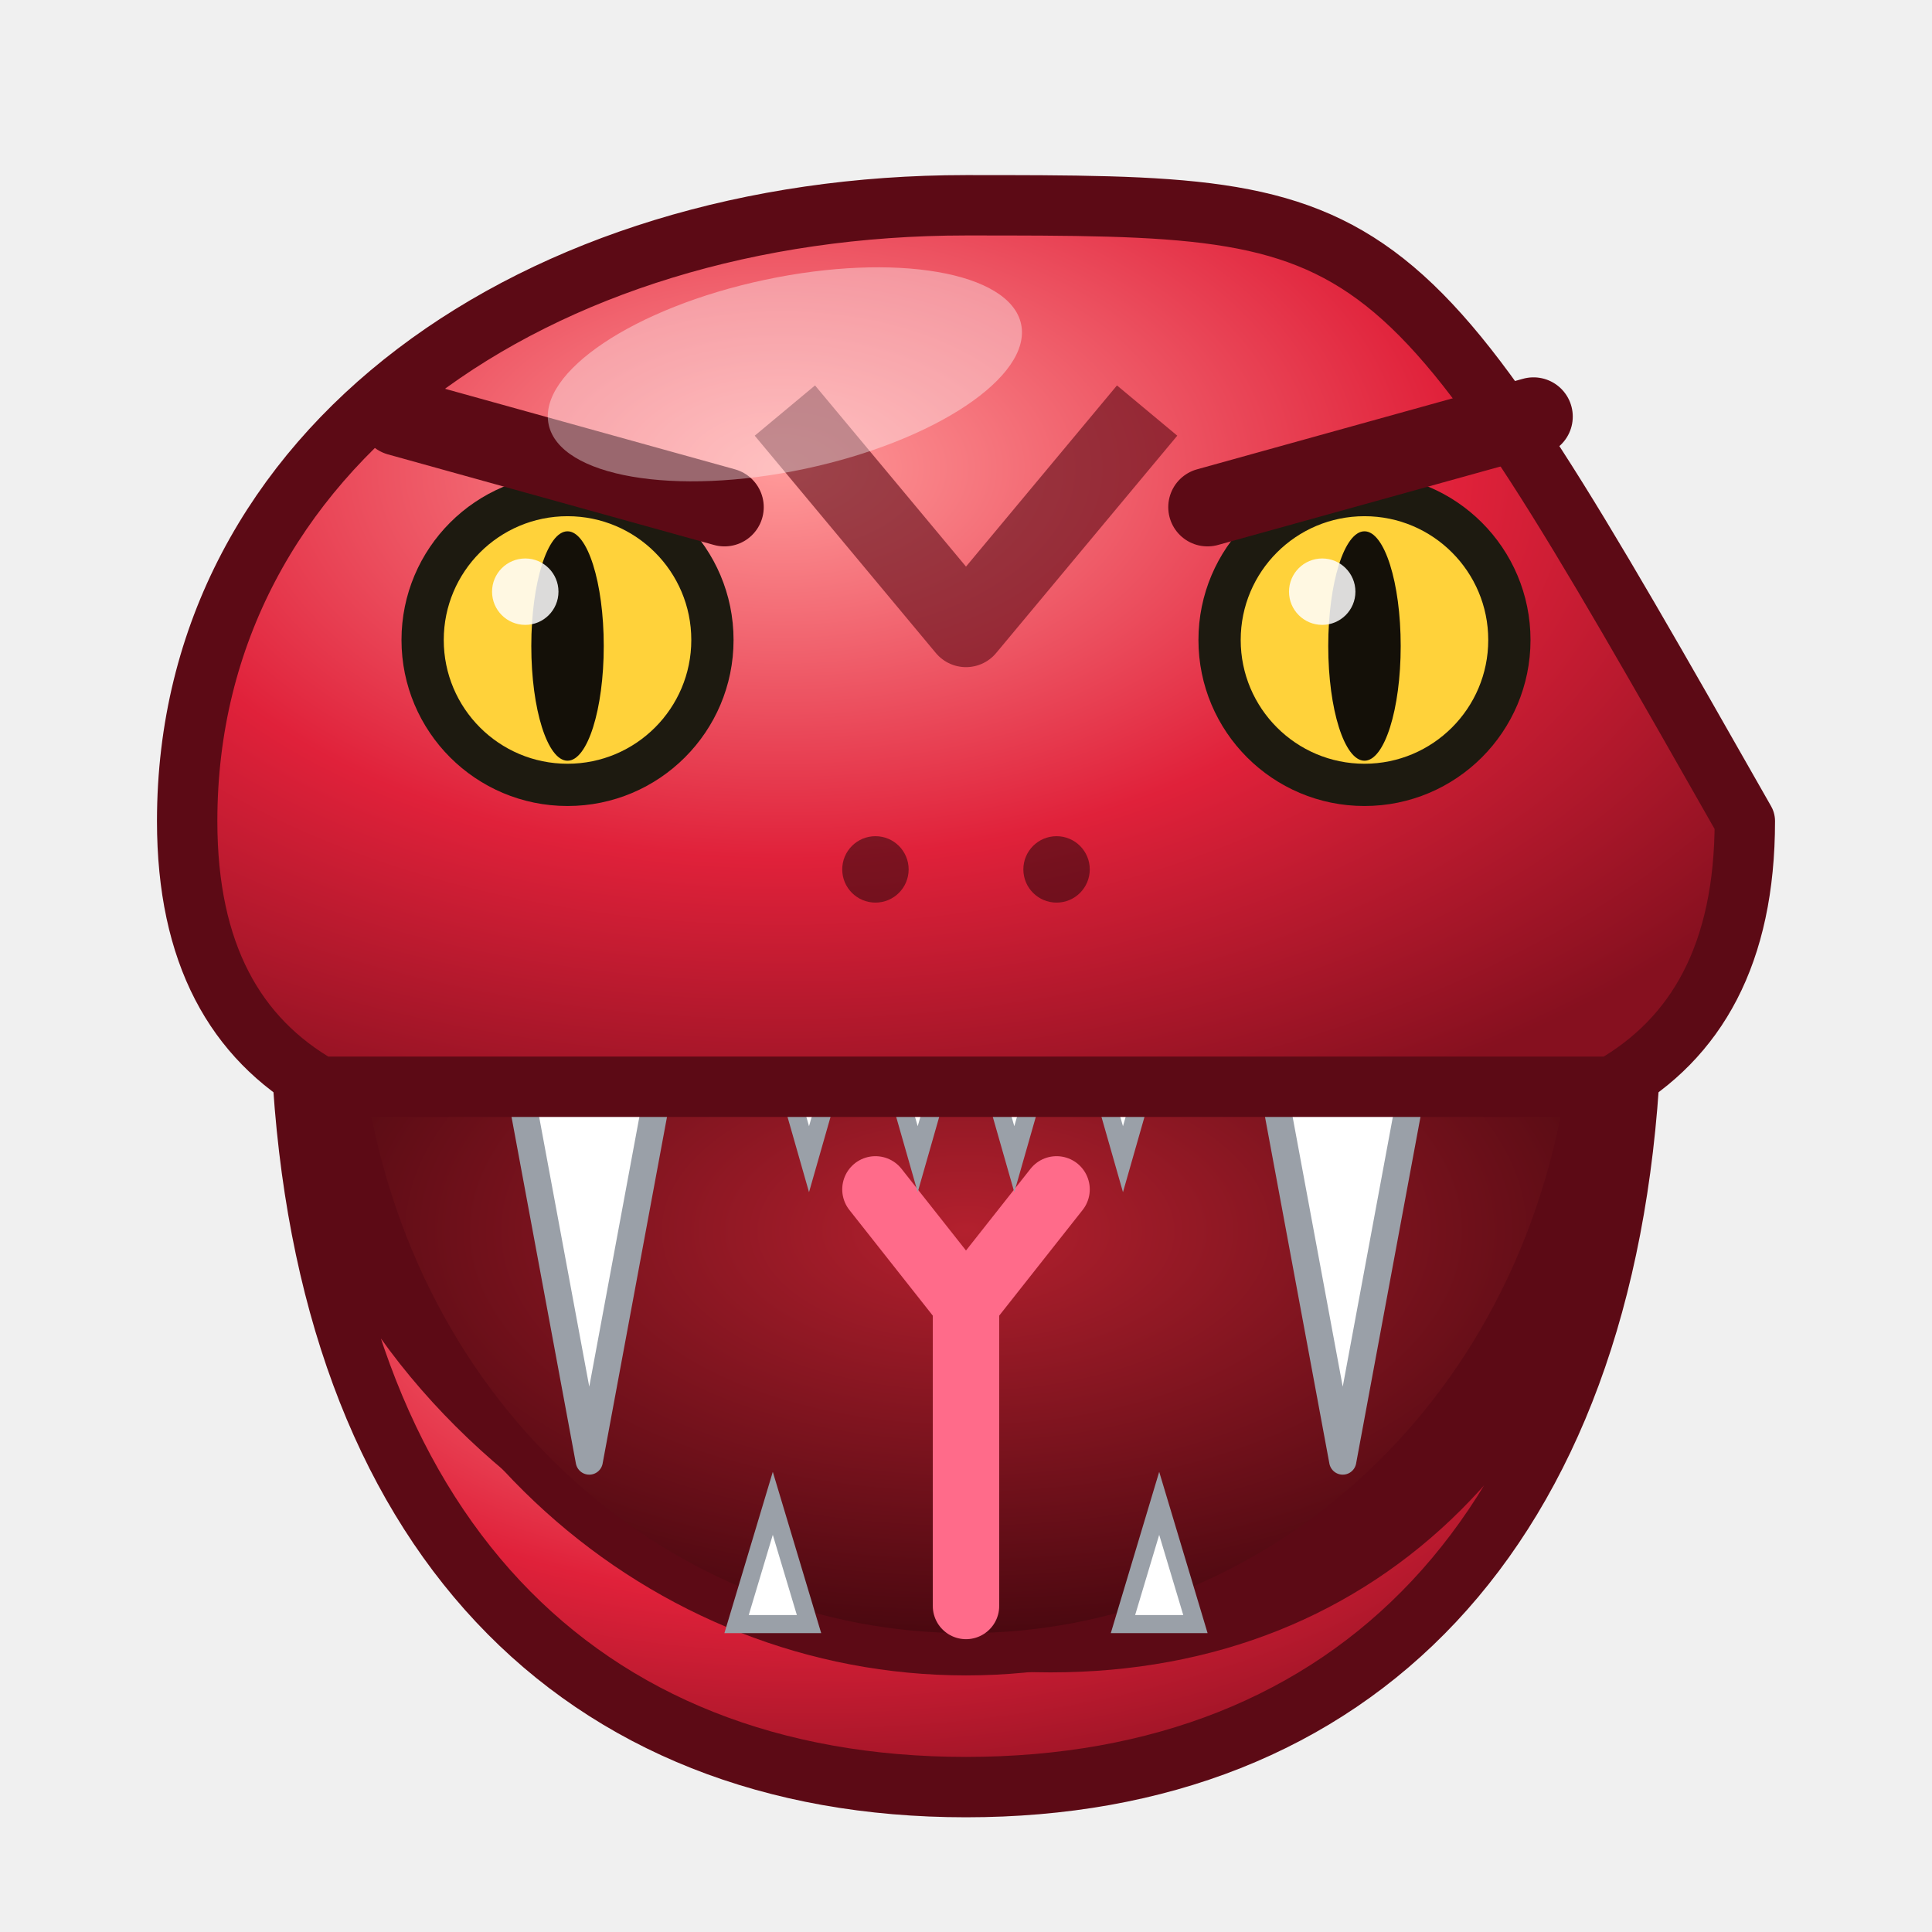
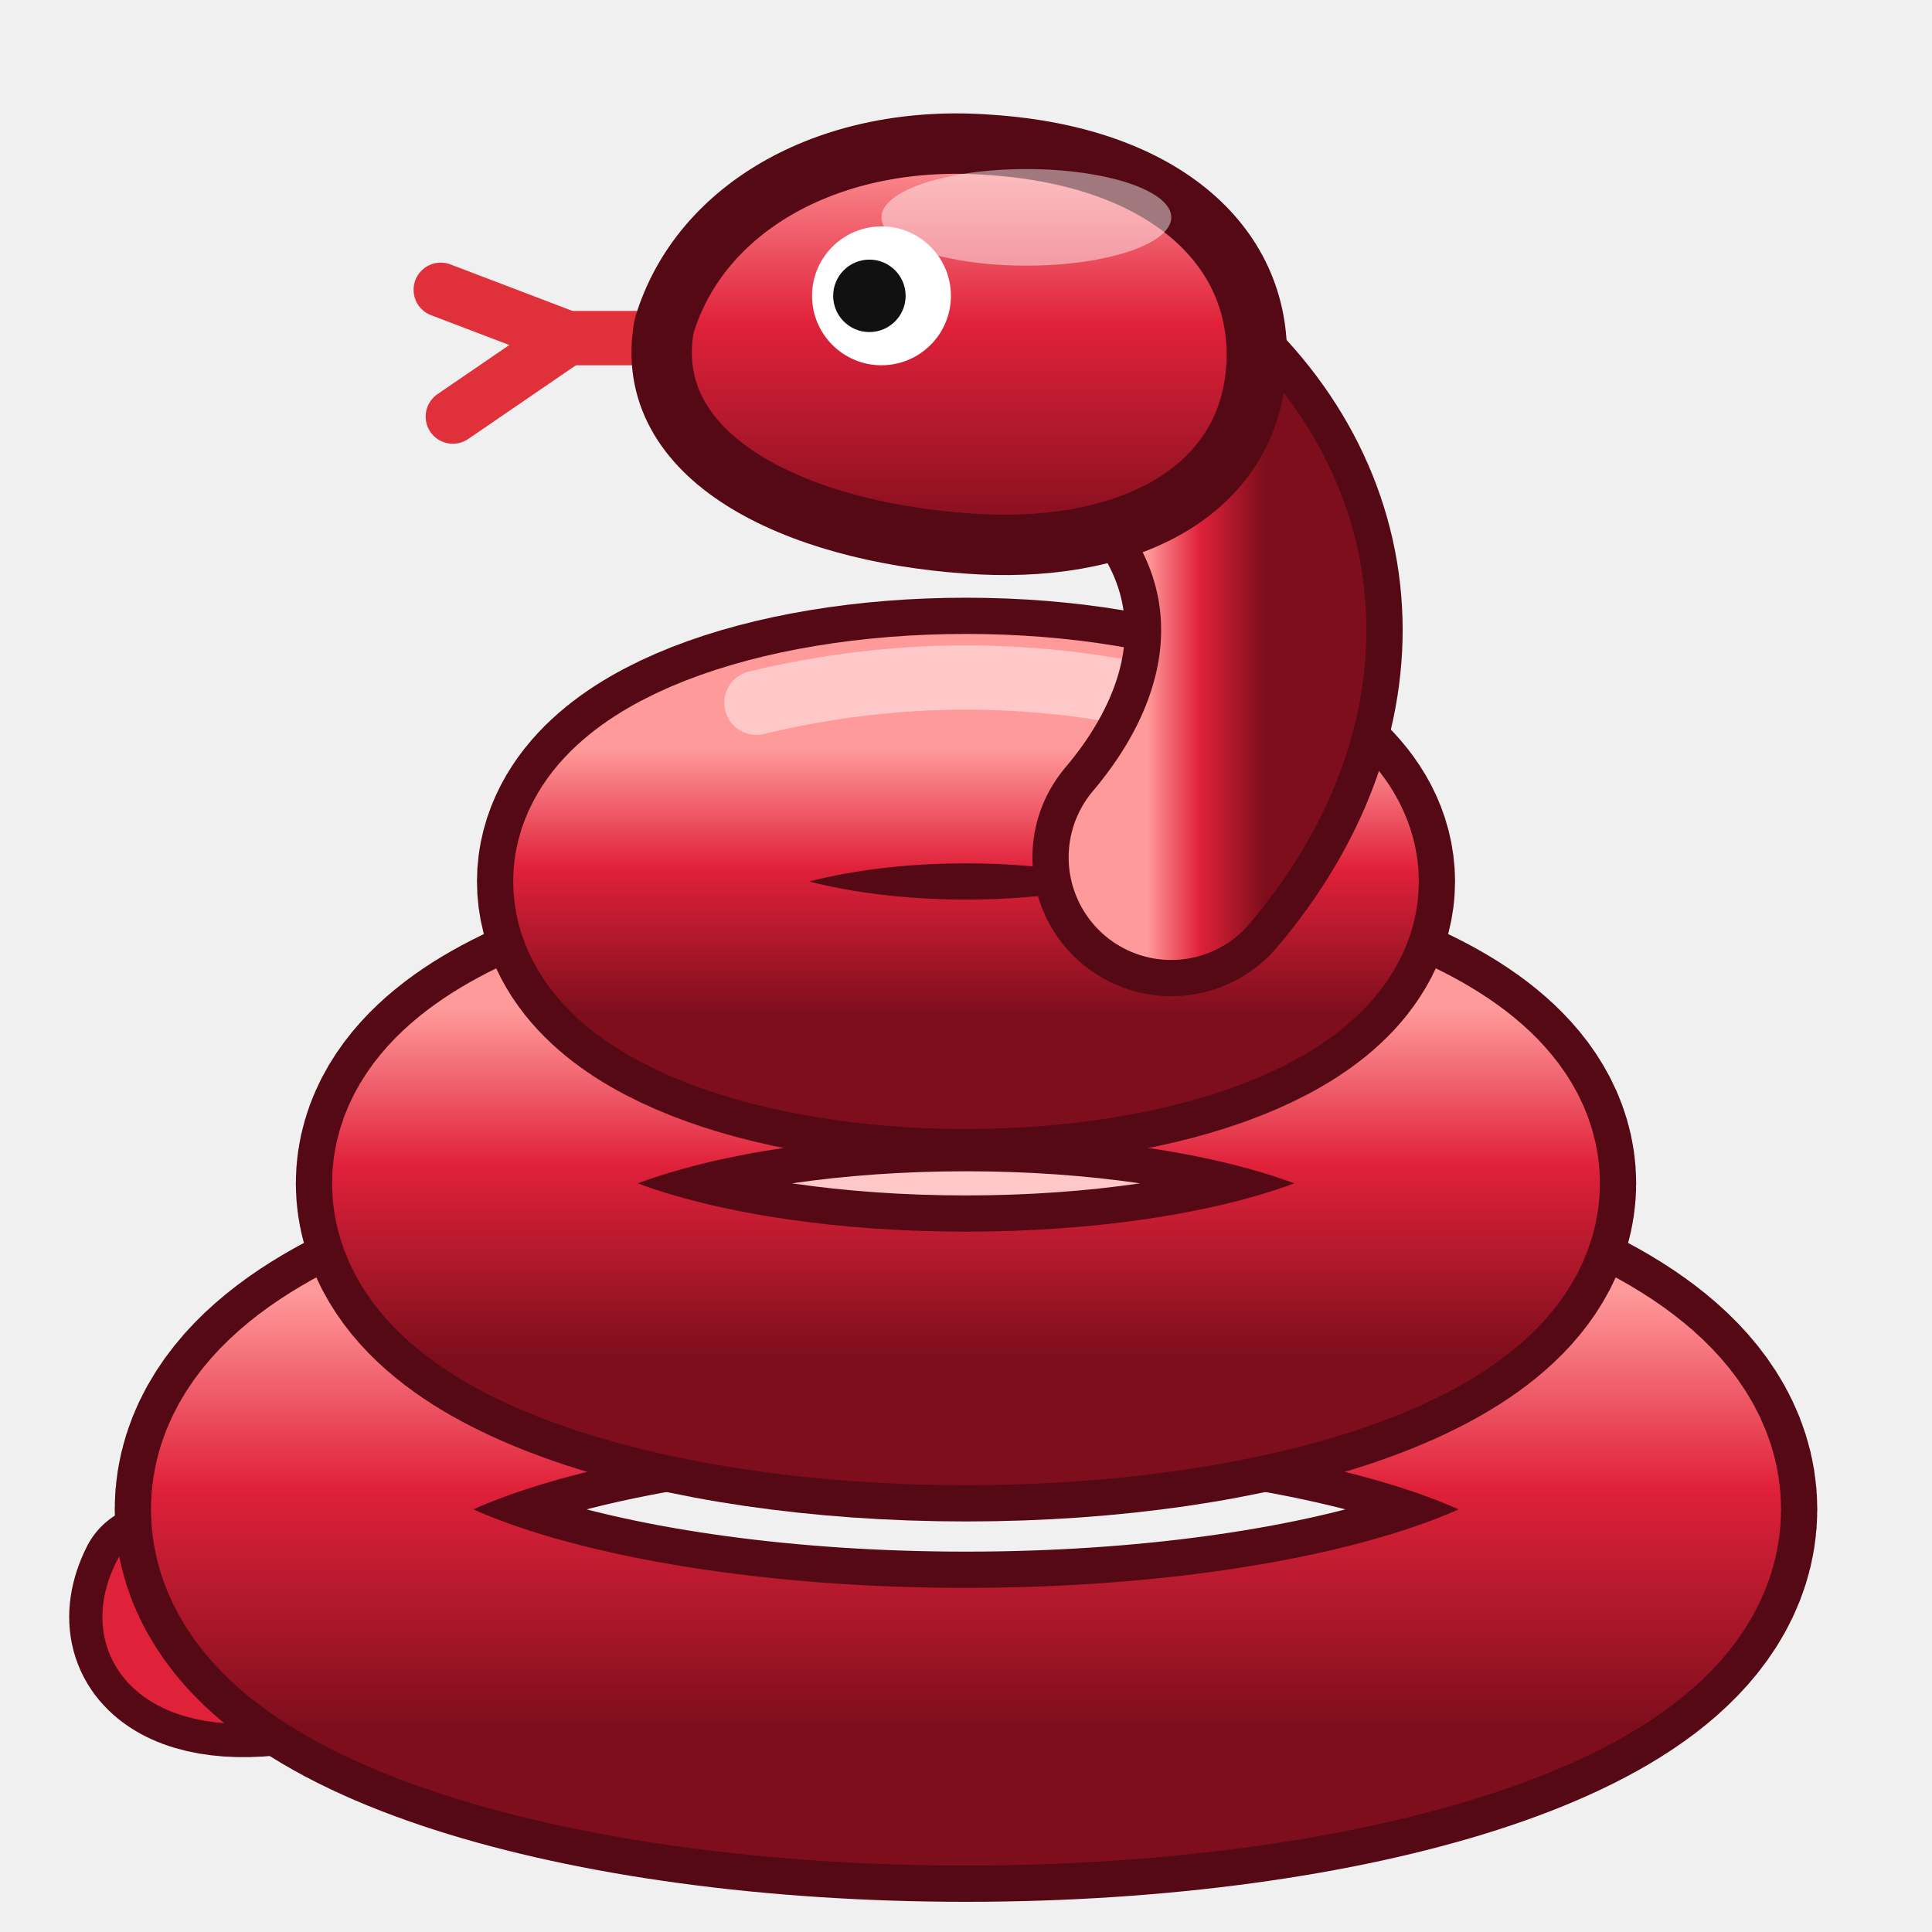
<svg xmlns="http://www.w3.org/2000/svg" viewBox="0 0 32 32">
  <defs>
-     <radialGradient id="h" cx=".38" cy=".3" r=".8">
+     <linearGradient id="t" x1="0" y1="0" x2="0" y2="1">
      <stop offset="0" stop-color="#ff9a9a" />
-       <stop offset=".55" stop-color="#e0213a" />
-       <stop offset="1" stop-color="#86101f" />
-     </radialGradient>
-     <radialGradient id="m" cx=".5" cy=".35" r=".7">
-       <stop offset="0" stop-color="#b3202e" />
-       <stop offset="1" stop-color="#3d050c" />
-     </radialGradient>
+       <stop offset=".45" stop-color="#e0213a" />
+       <stop offset="1" stop-color="#7e0e1c" />
+     </linearGradient>
+     <linearGradient id="n" x1="0" y1="0" x2="1" y2="0">
+       <stop offset="0" stop-color="#ff9a9a" />
+       <stop offset=".45" stop-color="#e0213a" />
+       <stop offset="1" stop-color="#7e0e1c" />
+     </linearGradient>
  </defs>
-   <path d="M5.0 17.6C5.4 25.4 9.6 29.6 16 29.6S26.6 25.4 27.0 17.6c-.8 6-4.4 9.6-9.6 9.6S5.8 23.6 5.0 17.6z" fill="url(#h)" stroke="#5c0a15" stroke-linejoin="round" />
-   <path d="M5.68 17.8C9.2 17 12.4 16.6 16 16.6S22.8 17 26.32 17.8C25.52 23.6 21 27.4 16 27.4S6.48 23.6 5.68 17.8z" fill="url(#m)" stroke="#5c0a15" stroke-width=".7" stroke-linejoin="round" />
-   <path d="M16 26.6V21.4M16 21.6l-1.5-1.9M16 21.6l1.5-1.9" fill="none" stroke="#ff6b8a" stroke-width="1.1" stroke-linecap="round" stroke-linejoin="round" />
-   <path d="M8.46 17.2L9.76 24.2L11.06 17.2z" fill="#fff" stroke="#9aa0a8" stroke-width=".45" stroke-linejoin="round" />
-   <path d="M20.94 17.2L22.24 24.2L23.54 17.2z" fill="#fff" stroke="#9aa0a8" stroke-width=".45" stroke-linejoin="round" />
-   <path d="M12.8 17.1L13.4 19.2L14.0 17.1z" fill="#fff" stroke="#9aa0a8" stroke-width=".3" />
-   <path d="M14.6 17.1L15.2 19.2L15.8 17.1z" fill="#fff" stroke="#9aa0a8" stroke-width=".3" />
-   <path d="M16.2 17.1L16.8 19.2L17.4 17.1z" fill="#fff" stroke="#9aa0a8" stroke-width=".3" />
-   <path d="M18.0 17.1L18.6 19.2L19.2 17.1z" fill="#fff" stroke="#9aa0a8" stroke-width=".3" />
-   <path d="M12.2 26.9L12.8 24.9L13.4 26.9z" fill="#fff" stroke="#9aa0a8" stroke-width=".3" />
-   <path d="M18.6 26.9L19.2 24.9L19.8 26.9z" fill="#fff" stroke="#9aa0a8" stroke-width=".3" />
-   <path d="M3.1 13.6C3.1 7.4 8.9 3.4 16 3.4S23.1 3.4 28.9 13.6c0 2.2-.8 3.6-2.2 4.4H5.3c-1.4-.8-2.2-2.2-2.2-4.4z" fill="url(#h)" stroke="#5c0a15" stroke-linejoin="round" />
-   <path d="M13 6.8L16 10.4l3-3.6" fill="none" stroke="#5c0a15" stroke-width="1.3" stroke-linejoin="round" opacity=".6" />
-   <circle cx="14.5" cy="14.4" r=".55" fill="#000" opacity=".45" />
-   <circle cx="17.5" cy="14.4" r=".55" fill="#000" opacity=".45" />
-   <circle cx="9.4" cy="10.6" r="2.4" fill="#ffd23a" stroke="#1d1a10" stroke-width=".7" />
-   <ellipse cx="9.4" cy="10.7" rx=".6" ry="1.9" fill="#141008" />
-   <circle cx="8.7" cy="9.8" r=".55" fill="#fff" opacity=".85" />
-   <path d="M6.6 6.9L12.0 8.4" stroke="#5c0a15" stroke-width="1.3" stroke-linecap="round" />
-   <circle cx="22.6" cy="10.6" r="2.4" fill="#ffd23a" stroke="#1d1a10" stroke-width=".7" />
-   <ellipse cx="22.6" cy="10.7" rx=".6" ry="1.9" fill="#141008" />
-   <circle cx="21.9" cy="9.8" r=".55" fill="#fff" opacity=".85" />
-   <path d="M25.4 6.9L20.0 8.4" stroke="#5c0a15" stroke-width="1.3" stroke-linecap="round" />
-   <ellipse cx="13" cy="6.2" rx="4" ry="1.6" fill="#fff" opacity=".38" transform="rotate(-12 13 6.2)" />
+   <path d="M5.4 27.6C3.2 28.2 2 27.4 2.6 26.2" fill="none" stroke="#540914" stroke-width="2.6" stroke-linecap="round" />
+   <path d="M5.4 27.6C3.2 28.2 2 27.4 2.6 26.2" fill="none" stroke="#e0213a" stroke-width="1.5" stroke-linecap="round" />
+   <ellipse cx="16" cy="25" rx="11.2" ry="3.6" fill="none" stroke="#540914" stroke-width="5.8" />
+   <ellipse cx="16" cy="25" rx="11.2" ry="3.6" fill="none" stroke="url(#t)" stroke-width="4.6" />
+   <path d="M9.056 20.48Q16 19.468 22.944 20.48" fill="none" stroke="#fff" stroke-width="1.288" stroke-linecap="round" opacity=".45" />
+   <ellipse cx="16" cy="19.6" rx="8.4" ry="2.9" fill="none" stroke="#540914" stroke-width="5.4" />
+   <ellipse cx="16" cy="19.6" rx="8.4" ry="2.9" fill="none" stroke="url(#t)" stroke-width="4.2" />
+   <path d="M10.792 15.86Q16 14.936 21.208 15.86" fill="none" stroke="#fff" stroke-width="1.176" stroke-linecap="round" opacity=".45" />
+   <ellipse cx="16" cy="14.6" rx="5.6" ry="2.2" fill="none" stroke="#540914" stroke-width="5.0" />
+   <ellipse cx="16" cy="14.6" rx="5.6" ry="2.2" fill="none" stroke="url(#t)" stroke-width="3.8" />
+   <path d="M12.528 11.64Q16 10.804 19.472 11.64" fill="none" stroke="#fff" stroke-width="1.064" stroke-linecap="round" opacity=".45" />
+   <path d="M19.4 14.2C21.6 11.6 21.4 8.6 19 6.6" fill="none" stroke="#540914" stroke-width="4.6" stroke-linecap="round" />
+   <path d="M19.4 14.2C21.6 11.6 21.4 8.6 19 6.6" fill="none" stroke="url(#n)" stroke-width="3.4" stroke-linecap="round" />
+   <path d="M9.4 5.6l-2.1-.8M9.4 5.6l-1.9 1.3" stroke="#e0313a" stroke-width=".9" stroke-linecap="round" />
+   <path d="M11.4 5.6H9.4" stroke="#e0313a" stroke-width=".9" stroke-linecap="round" />
+   <path d="M11 5.4C11.6 3.4 13.8 2.2 16.4 2.4C19.4 2.6 21 4.2 20.8 6.2C20.6 8.2 18.6 9.2 16 9C13.2 8.8 10.6 7.6 11 5.4z" fill="url(#t)" stroke="#540914" stroke-linejoin="round" />
+   <circle cx="14.6" cy="4.9" r="1.15" fill="#fff" />
+   <circle cx="14.4" cy="4.9" r=".6" fill="#111" />
+   <ellipse cx="17" cy="3.6" rx="2.4" ry=".8" fill="#fff" opacity=".45" />
</svg>
